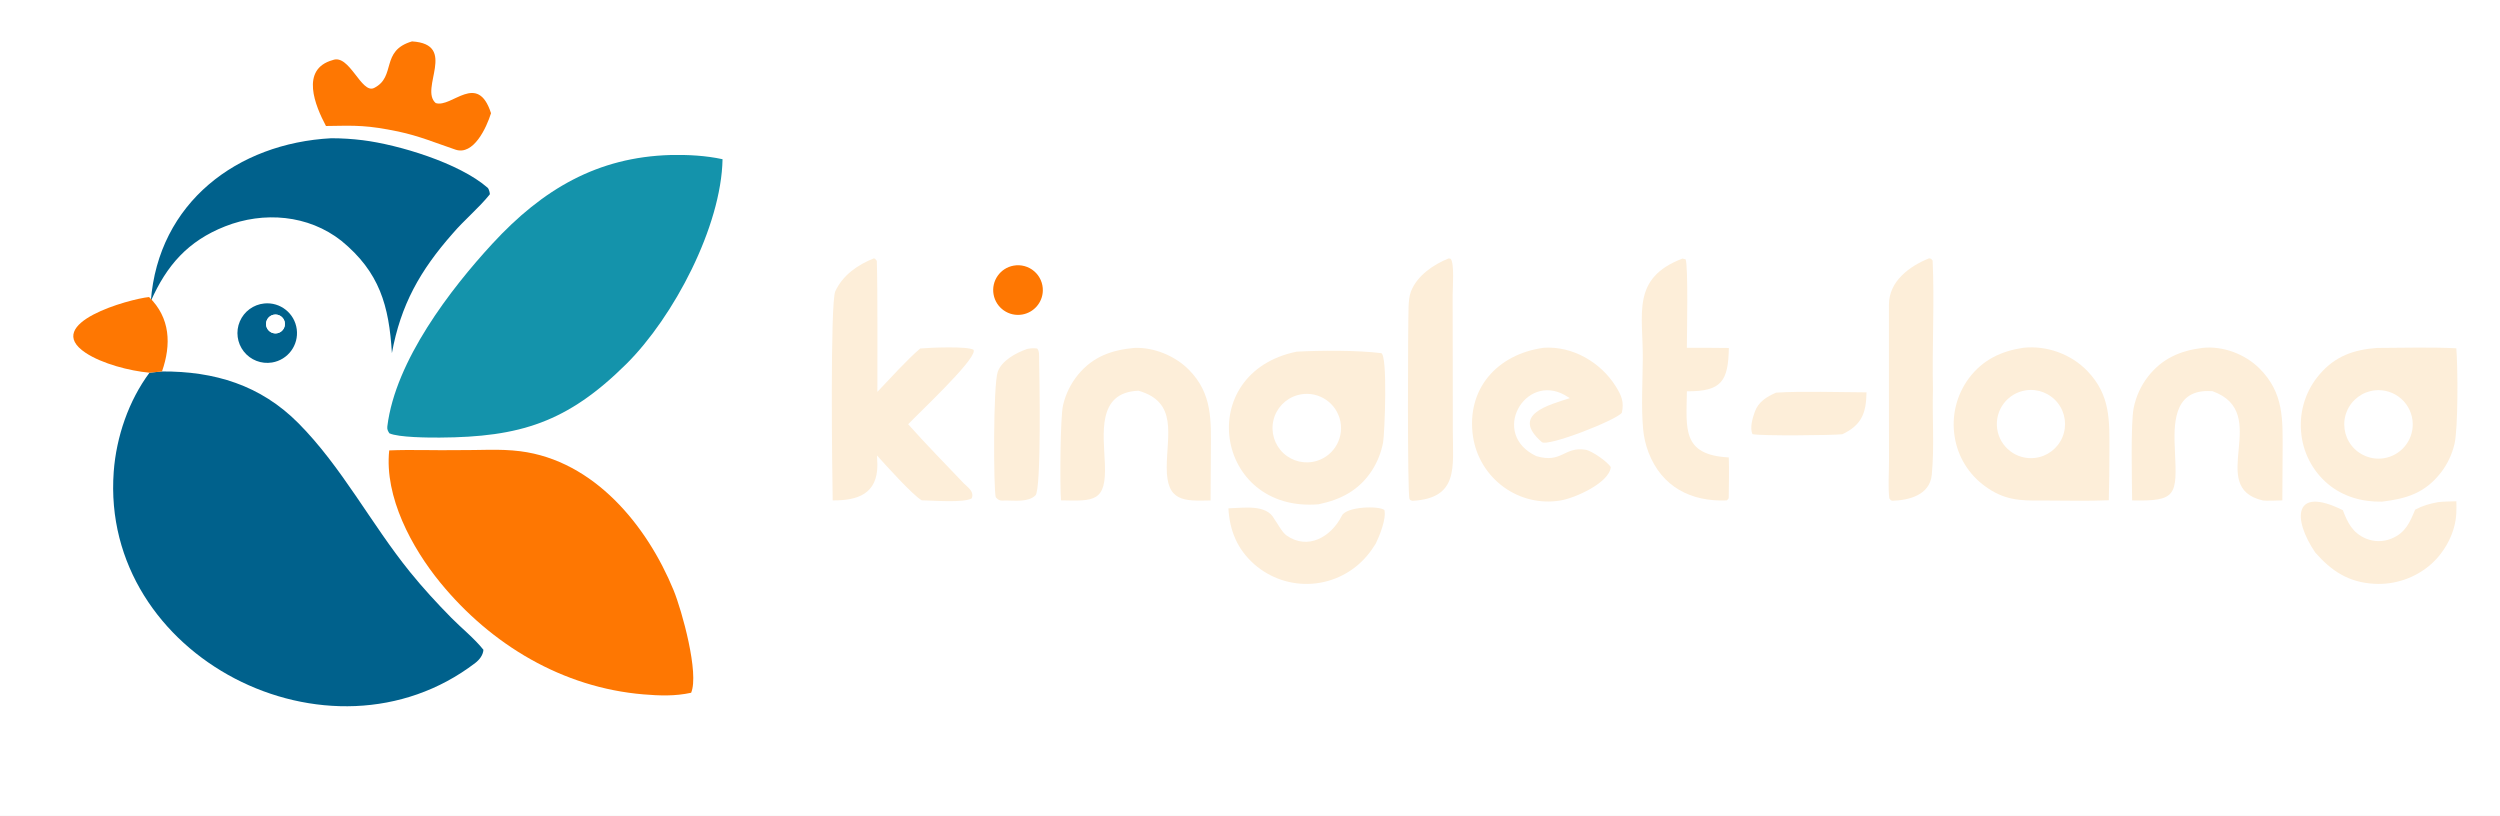
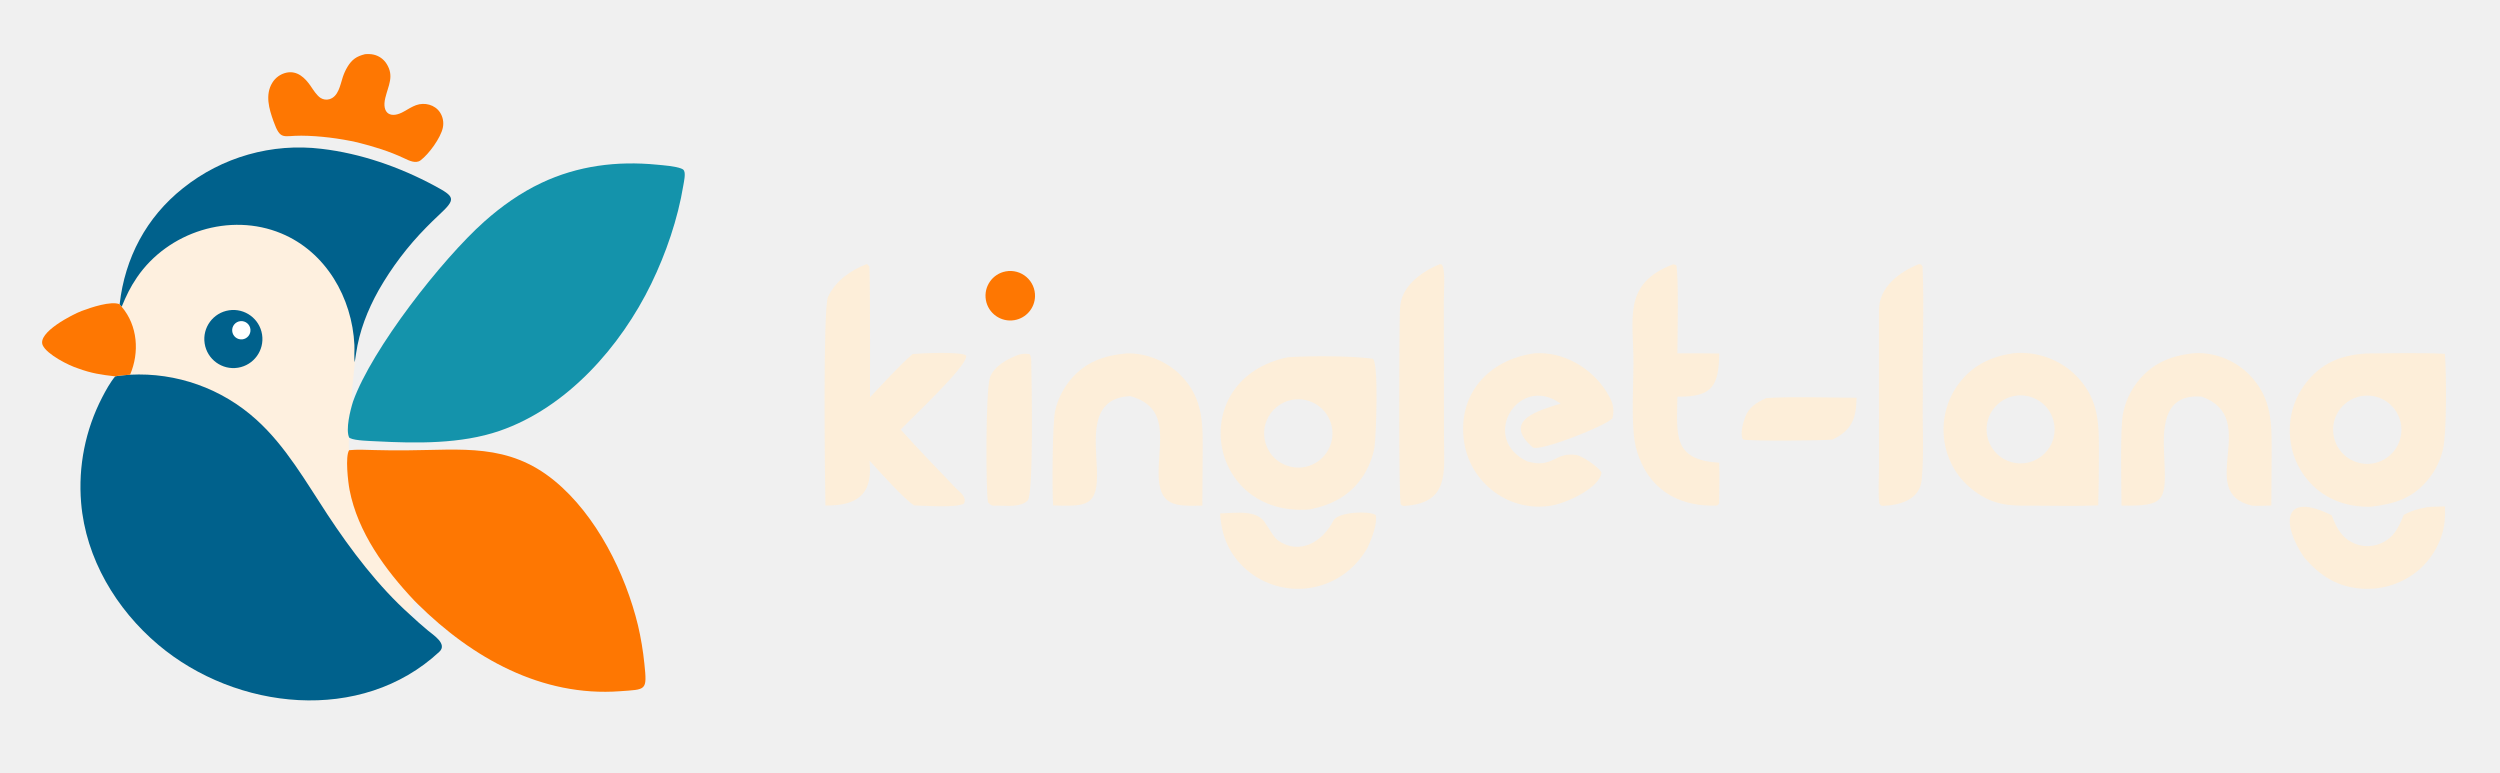
- <svg xmlns="http://www.w3.org/2000/svg" version="1.1" style="display: block;" viewBox="27 421 1943 634" width="1943" height="634" preserveAspectRatio="xMidYMid meet">
-   <rect x="27" y="421" width="1943" height="634" fill="#ffffff" />
-   <path transform="translate(0,0)" fill="rgb(0,97,140)" d="M 152.897 709.692 C 193.566 709.486 229.397 720.211 258.822 749.807 C 292.626 783.807 315.431 828.217 345.618 865.508 C 355.606 877.847 366.747 889.988 377.896 901.278 C 385.922 909.407 395.651 917.118 402.715 926.01 C 402.464 930.173 399.595 933.794 396.344 936.278 C 283.292 1022.7 104.745 931.571 115.386 787.602 C 117.385 760.563 126.991 732.399 143.184 710.669 L 152.897 709.692 z" />
-   <path transform="translate(0,0)" fill="rgb(20,147,171)" d="M 548.138 541.476 C 561.695 541.187 575.289 541.882 588.56 544.734 C 587.618 596.999 550.597 667.381 513.718 703.951 C 467.932 749.353 431.042 760.71 368.813 761.086 C 360.307 761.146 336.673 761.017 329.615 757.761 C 328.428 755.87 327.753 754.7 328.048 752.306 C 334.321 701.324 377.328 645.487 409.769 610.312 C 448.837 567.951 491.436 543.099 548.138 541.476 z" />
-   <path transform="translate(0,0)" fill="rgb(254,119,2)" d="M 329.498 771.053 C 346.561 770.327 365.664 771.134 382.99 770.832 C 399.057 771.022 415.349 769.652 431.334 771.695 C 488.688 779.027 529.77 829.233 550.492 879.669 C 557.035 895.595 570.524 944.442 564.148 959.413 C 551.555 962.154 539.742 961.731 527.074 960.671 C 464.3 955.416 408.766 922.169 369.205 873.828 C 347.121 846.843 325.654 807.184 329.498 771.053 z" />
-   <path transform="translate(0,0)" fill="rgb(0,97,140)" d="M 284.431 528.441 C 292.648 528.449 300.857 528.964 309.012 529.98 C 336.245 533.383 383.88 547.502 406.159 567.057 C 406.875 567.685 408.066 571.582 407.594 572.166 C 398.86 582.962 387.855 591.913 378.813 602.514 C 353.5 631.206 338.425 657.953 331.587 695.444 C 329.361 658.539 322.002 632.484 292.311 608.139 C 266.61 587.885 231.924 585.103 201.955 596.924 C 173.036 608.33 156.502 627.276 144.218 655.044 C 150.078 578.427 211.52 532.311 284.431 528.441 z" />
-   <path transform="translate(0,0)" fill="rgb(253,238,217)" fill-rule="evenodd" d="M 1874.5 691.418 C 1893.87 691.33 1917.02 690.706 1936.05 691.694 C 1937.23 705.785 1937.55 753.672 1934.63 766.011 C 1932.74 774.171 1929.1 781.823 1923.96 788.441 C 1911.51 804.331 1897.17 808.621 1878.24 810.88 C 1862.96 811.189 1848.07 807.045 1836.24 797.119 C 1824.1 786.883 1816.59 772.194 1815.4 756.36 C 1814.01 740.174 1819.23 724.114 1829.88 711.844 C 1842.07 697.679 1856.46 692.739 1874.5 691.418 z M 1872.65 724.385 C 1880.11 723.561 1887.58 725.928 1893.2 730.904 C 1898.83 735.879 1902.09 743 1902.19 750.509 C 1902.35 763.792 1892.7 775.165 1879.57 777.16 C 1870.04 778.608 1860.47 774.791 1854.55 767.18 C 1848.64 759.57 1847.3 749.356 1851.05 740.477 C 1854.81 731.599 1863.07 725.443 1872.65 724.385 z" />
-   <path transform="translate(0,0)" fill="rgb(253,238,217)" fill-rule="evenodd" d="M 1034.76 694.314 C 1053.31 693.286 1082.14 693.167 1100.39 695.46 C 1105.66 696.122 1103.16 758.508 1101.92 764.973 C 1100.46 772.656 1097.55 779.99 1093.34 786.579 C 1083.36 801.981 1069.21 809.326 1051.72 812.94 C 970.937 819.562 954.273 710.793 1034.76 694.314 z M 1035.27 728.147 C 1049.29 724.112 1063.95 732.115 1068.14 746.094 C 1072.33 760.073 1064.48 774.819 1050.55 779.159 C 1041.4 782.008 1031.43 779.723 1024.43 773.174 C 1017.44 766.625 1014.5 756.823 1016.74 747.507 C 1018.98 738.19 1026.06 730.797 1035.27 728.147 z" />
-   <path transform="translate(0,0)" fill="rgb(253,238,217)" fill-rule="evenodd" d="M 1599.58 691.276 C 1617.77 689.385 1636.58 696.133 1649.3 709.353 C 1667.47 728.237 1666.48 748.018 1666.43 772.315 C 1666.46 784.812 1666.3 797.308 1665.95 809.8 C 1650.21 810.539 1629.59 809.994 1613.5 809.997 C 1596.47 810.265 1584.34 809.51 1569.9 798.988 C 1557.15 789.83 1548.6 775.94 1546.16 760.428 C 1543.56 744.368 1547.57 727.94 1557.29 714.892 C 1568.02 700.62 1582.3 693.867 1599.58 691.276 z M 1601.49 724.364 C 1610.96 722.934 1620.46 726.718 1626.35 734.264 C 1632.24 741.81 1633.6 751.945 1629.92 760.78 C 1626.23 769.616 1618.07 775.778 1608.56 776.903 C 1594.19 778.603 1581.11 768.459 1579.18 754.114 C 1577.25 739.769 1587.18 726.526 1601.49 724.364 z" />
-   <path transform="translate(0,0)" fill="rgb(253,238,217)" d="M 706.174 621.803 L 707.104 622.088 C 707.558 622.643 708.011 623.198 708.464 623.753 C 709.192 645.483 708.85 708.12 708.898 725.546 C 718.336 715.668 732.131 700.362 742.18 691.852 C 748.997 691.19 779.566 689.875 783.759 692.944 C 783.769 693.277 783.797 693.61 783.788 693.943 C 783.543 702.271 741.175 741.942 732.821 750.704 C 746.264 765.882 761.984 781.833 776.044 796.647 C 779.7 800.186 784.293 803.174 782.213 808.326 C 776.178 811.962 751.949 809.981 743.363 809.844 C 736.295 805.791 714.99 782.12 708.6 774.973 C 708.776 777.353 708.876 779.737 708.901 782.124 C 709.011 804.931 693.507 810.086 674.166 809.901 C 673.757 789.736 672.107 656.148 676.211 647.34 C 682.051 634.806 693.656 626.726 706.174 621.803 z" />
-   <path transform="translate(0,0)" fill="rgb(253,238,217)" d="M 1226.7 691.3 C 1249.15 689.746 1271.17 702.611 1282.84 721.392 C 1287.21 728.416 1289.38 733.422 1287.48 741.822 C 1283.09 747.6 1229.8 768.478 1225.3 764.581 C 1200.58 743.161 1231.03 735.686 1247.05 730.439 C 1245.79 729.584 1244.49 728.789 1243.16 728.058 C 1212.06 710.656 1184.77 758.31 1221.01 775.499 C 1241.11 781.402 1242.5 767.843 1259.34 770.551 C 1264.05 771.309 1276.43 779.835 1278.9 784.072 C 1277.67 796.292 1251.01 808.232 1239.56 810.017 C 1224.12 812.537 1208.32 808.76 1195.68 799.532 C 1182.84 790.216 1174.26 776.154 1171.84 760.475 C 1166.33 723.315 1190.62 696.277 1226.7 691.3 z" />
-   <path transform="translate(0,0)" fill="rgb(253,238,217)" d="M 908.635 691.392 C 923.838 690.787 940.239 697.528 950.971 708.355 C 969.543 727.089 968.203 748.174 968.085 772.608 L 967.862 809.954 C 946.865 810.437 933.699 810.963 933.777 784.301 C 933.851 759.063 942.61 733.493 911.84 724.669 C 879.152 725.933 884.824 758.638 885.724 781.649 C 886.879 811.175 877.484 810.469 851.605 809.867 C 850.698 798.431 851.017 745.269 853.181 736.019 C 855.211 727.205 859.267 718.985 865.027 712.011 C 876.616 698.042 891.152 693 908.635 691.392 z" />
-   <path transform="translate(0,0)" fill="rgb(253,238,217)" d="M 1738.95 691.366 C 1754.7 689.7 1772 696.248 1783.18 707.483 C 1802.05 726.443 1801.12 746.78 1801.05 771.6 L 1800.83 809.91 C 1798.14 809.971 1787.71 810.405 1785.82 809.98 C 1740.84 799.861 1793.52 741.901 1746.53 725.018 C 1745.38 724.95 1744.22 724.912 1743.06 724.904 C 1715.76 724.791 1716.42 751.521 1717.35 771.402 C 1718.98 806.04 1718.79 810.686 1684.08 809.926 C 1683.98 795.307 1682.87 749.632 1685.31 738.006 C 1687.1 729.146 1690.91 720.817 1696.44 713.666 C 1707.45 699.526 1721.63 693.486 1738.95 691.366 z" />
-   <path transform="translate(0,0)" fill="rgb(253,238,217)" d="M 1334.68 621.941 L 1337.09 622.58 C 1339.17 628.252 1338.07 681.387 1338.03 691.302 C 1348.91 691.27 1359.79 691.321 1370.67 691.453 C 1370.17 717.012 1365.24 725.346 1338.05 725.106 C 1337.69 754.066 1333.88 774.574 1370.6 776.511 C 1371 786.197 1370.64 797.928 1370.57 807.77 C 1370.25 809.089 1370.22 808.674 1369.05 809.918 C 1341.31 811.1 1318.55 799.435 1308.23 772.627 C 1306.02 766.833 1304.61 760.764 1304.05 754.589 C 1302.46 737.606 1303.65 717.315 1303.78 700.011 C 1304.06 664.879 1294.6 637.136 1334.68 621.941 z" />
-   <path transform="translate(0,0)" fill="rgb(254,119,2)" d="M 347.213 453.179 C 382.98 455.37 352.731 490 365.646 501.113 C 378.169 505.092 398.181 476.514 408.621 508.983 C 405.097 520.294 395.03 542.049 381.015 537.305 C 365.302 531.987 353.166 526.778 336.416 523.192 C 312.791 518.336 304.206 518.442 280.34 518.923 C 272.025 503.327 260.106 474.779 285.566 467.698 C 298.598 462.606 307.848 494.336 317.764 489.364 C 335.18 480.629 322.389 460.447 347.213 453.179 z" />
-   <path transform="translate(0,0)" fill="rgb(253,238,217)" d="M 1152.95 621.828 L 1154.43 622.123 C 1157.51 625.449 1155.99 644.567 1156 650.425 L 1156.09 705.468 L 1156.14 756.311 C 1156.16 783.856 1160.89 808.279 1124.78 810.239 C 1123.75 809.88 1123.03 809.935 1122.49 808.874 C 1120.72 805.371 1121.24 672.11 1121.74 659.499 C 1121.9 655.58 1122.18 651.117 1123.63 647.438 C 1128.47 635.101 1141.14 626.544 1152.95 621.828 z" />
-   <path transform="translate(0,0)" fill="rgb(253,238,217)" d="M 1526.32 621.748 C 1528.47 622.278 1527.51 621.808 1529.04 623.517 C 1530.54 655.333 1528.55 691.443 1529.3 723.785 C 1528.64 745.619 1530.49 768.287 1528.38 789.998 C 1526.83 805.897 1510.46 809.787 1497.83 810.182 C 1496.12 809.732 1496.89 809.967 1495.39 808.414 C 1494.31 799.551 1495.13 788.76 1495.13 779.694 C 1495.16 739.03 1494.96 698.348 1495.08 657.686 C 1495.13 639.553 1511 627.889 1526.32 621.748 z" />
-   <path transform="translate(0,0)" fill="rgb(253,238,217)" d="M 1921.84 811.269 C 1925.83 810.741 1931.88 810.726 1936.09 810.599 C 1936.18 813.644 1936.17 816.691 1936.05 819.735 C 1935.4 834.648 1927.51 849.57 1916.47 859.455 C 1904.26 870.194 1888.3 875.68 1872.07 874.719 C 1852.24 873.548 1839.06 864.81 1826.42 850.431 C 1808.57 824.118 1809.44 798.384 1847.88 817.531 C 1851.51 827.148 1855.41 835.116 1865.64 839.498 C 1872.04 842.221 1879.27 842.252 1885.69 839.584 C 1896.59 835.089 1899.94 826.958 1904.05 817.126 C 1910.4 813.75 1914.87 812.645 1921.84 811.269 z" />
-   <path transform="translate(0,0)" fill="rgb(253,238,217)" d="M 981.72 816.078 C 993.493 815.798 1011.22 812.654 1017.32 824.262 C 1019.8 827.659 1023.46 834.764 1026.87 837.136 C 1043.53 848.886 1061.69 838.194 1069.9 821.797 C 1073.55 814.504 1099.02 813.998 1102.95 817.394 C 1104.6 824.08 1099.19 837.43 1096.22 843.536 C 1093.98 847.063 1092.11 849.812 1089.39 853.019 C 1078.67 865.691 1063.29 873.499 1046.74 874.673 C 1030.37 875.835 1014.21 870.402 1001.87 859.585 C 988.689 847.942 982.662 833.415 981.72 816.078 z" />
-   <path transform="translate(0,0)" fill="rgb(253,238,217)" d="M 825.314 692.192 C 828.988 691.593 829.401 691.513 833.062 691.857 C 834.901 693.828 834.527 697.242 834.587 699.918 C 834.86 711.887 836.502 801.369 831.756 806.006 C 826.262 811.374 815.87 810.037 808.75 809.985 C 804.781 810.102 803.547 810.474 800.896 807.422 C 799.132 800.963 798.823 720.212 802.448 709.976 C 805.529 701.276 816.294 695.381 825.314 692.192 z" />
-   <path transform="translate(0,0)" fill="rgb(254,119,2)" d="M 143.184 710.669 C 127.691 709.258 106.303 703.679 93.576 695.232 C 59.005 672.287 127.643 653.379 142.839 651.86 C 159.414 668.061 160.218 688.764 152.897 709.692 L 143.184 710.669 z" />
-   <path transform="translate(0,0)" fill="rgb(253,238,217)" d="M 1407.29 726.176 C 1427.34 724.873 1456.91 725.848 1477.65 725.934 C 1477.39 741.906 1474.03 751.329 1458.83 758.508 C 1451.23 759.335 1395.48 759.909 1389.05 758.423 C 1386.77 753.697 1389.09 745.92 1390.81 741.114 C 1393.62 733.233 1400.07 729.385 1407.29 726.176 z" />
-   <path transform="translate(0,0)" fill="rgb(0,97,140)" fill-rule="evenodd" d="M 232.391 656.855 C 244.823 655.617 255.994 664.468 257.632 676.854 C 259.271 689.239 250.785 700.69 238.459 702.728 C 230.124 704.106 221.7 700.833 216.48 694.19 C 211.261 687.546 210.076 678.587 213.388 670.814 C 216.7 663.042 223.984 657.692 232.391 656.855 z M 239.725 665.597 C 243.497 664.873 247.189 667.184 248.186 670.894 C 249.183 674.603 247.148 678.454 243.52 679.718 C 240.927 680.623 238.045 680.002 236.055 678.109 C 234.064 676.216 233.299 673.369 234.072 670.733 C 234.845 668.097 237.027 666.115 239.725 665.597 z" />
-   <path transform="translate(0,0)" fill="rgb(255,255,255)" d="M 239.725 665.597 C 243.497 664.873 247.189 667.184 248.186 670.894 C 249.183 674.603 247.148 678.454 243.52 679.718 C 240.927 680.623 238.045 680.002 236.055 678.109 C 234.064 676.216 233.299 673.369 234.072 670.733 C 234.845 668.097 237.027 666.115 239.725 665.597 z" />
-   <path transform="translate(0,0)" fill="rgb(254,119,2)" d="M 814.796 627.447 C 820.514 626.422 826.39 628.028 830.792 631.819 C 835.194 635.61 837.653 641.183 837.487 646.99 C 837.226 656.145 830.565 663.855 821.545 665.442 C 811.061 667.287 801.064 660.294 799.203 649.813 C 797.341 639.333 804.319 629.325 814.796 627.447 z" />
+ <svg xmlns="http://www.w3.org/2000/svg" version="1.1" style="display: block;" viewBox="44 448 1948 602" width="1948" height="602" preserveAspectRatio="xMidYMid meet">
+   <g transform="translate(40,453)">
+     <path fill="rgb(254,240,223)" d="M97.222 232.075C101.313 195.994 117.994 164.352 146.567 141.65C176.966 117.329 215.875 106.269 254.523 110.961C285.065 114.521 315.442 125.148 342.463 139.668C358.611 148.346 359.499 149.98 346.204 162.369C342.782 165.552 339.44 168.814 336.17 172.154C321.697 186.833 309.199 203.335 298.986 221.242C290.379 236.663 284.004 252.946 281.446 270.465C281.115 272.72 280.805 274.971 280.418 277.218C280.644 278.376 280.09 280.88 279.973 282.396C279.363 290.2 278.019 298.547 278.203 306.349C278.221 307.154 278.602 307.357 279.094 307.861C276.952 314.54 273.161 329.757 276.088 335.983C275.61 337.298 275.725 344.64 276.053 345.782C272.889 350.508 275.183 370.553 276.372 376.702C282.768 409.758 304.125 438.911 326.818 462.97C325.046 464.915 325.992 470.151 323.435 473.918C327.932 478.14 332.552 482.23 337.292 486.179C341.616 489.818 352.89 496.77 346.316 502.884C285.566 559.401 187.989 548.575 127.38 497.455C94.535 469.752 70.808 430.122 67.212 386.783C64.843 358.412 70.525 329.947 83.606 304.658C86.29 299.441 89.975 292.74 93.765 288.261C83.099 287.027 75.335 285.948 64.853 282.064C57.477 279.789 40.558 271.147 37.31 264.059C32.754 254.116 60.56 239.975 67.646 237.3C74.992 234.528 90.62 229.304 97.222 232.075Z" />
+     <path fill="rgb(0,97,140)" d="M105.354 286.978C141.539 285.089 176.981 297.721 203.816 322.067C226.663 342.677 242.451 370.585 259.217 396.024C277.313 423.478 298.828 451.949 323.435 473.918C327.932 478.14 332.552 482.23 337.292 486.179C341.616 489.818 352.89 496.77 346.316 502.884C285.566 559.401 187.989 548.576 127.38 497.456C94.535 469.752 70.808 430.123 67.212 386.784C64.843 358.413 70.525 329.948 83.606 304.659C86.291 299.441 89.975 292.741 93.765 288.261C95.593 287.696 103.121 287.162 105.354 286.978Z" />
+     <path fill="rgb(0,97,140)" d="M97.222 232.075C101.313 195.994 117.995 164.352 146.567 141.65C176.966 117.329 215.875 106.269 254.523 110.961C285.065 114.521 315.443 125.148 342.463 139.668C358.612 148.346 359.499 149.98 346.204 162.369C342.782 165.552 339.44 168.814 336.17 172.154C321.697 186.833 309.199 203.335 298.987 221.242C290.379 236.663 284.004 252.946 281.446 270.465C281.115 272.72 280.805 274.971 280.418 277.218C279.768 273.771 280.348 267.662 280.154 263.794C278.382 227.059 258.04 191.359 223.203 176.884C183.23 160.274 135.024 175.604 110.757 211.096C105.484 218.808 102.336 225.474 98.808 234.033C97.964 233.351 97.797 232.975 97.222 232.075Z" />
+     <path fill="rgb(254,119,2)" d="M93.765 288.262C83.099 287.028 75.335 285.948 64.853 282.065C57.477 279.789 40.558 271.148 37.31 264.06C32.754 254.117 60.56 239.976 67.646 237.301C74.992 234.528 90.62 229.305 97.222 232.076C97.797 232.976 97.964 233.351 98.808 234.033C111.349 248.702 112.782 269.672 105.354 286.978C103.121 287.162 95.593 287.696 93.765 288.262Z" />
+     <path fill="rgb(0,97,140)" d="M182.478 236.783C194.794 234.934 206.291 243.38 208.21 255.685C210.128 267.991 201.747 279.535 189.452 281.523C177.06 283.526 165.403 275.063 163.47 262.66C161.536 250.256 170.064 238.647 182.478 236.783Z" />
+     <path fill="rgb(255,255,255)" d="M191.444 245.227C195.356 244.897 198.799 247.791 199.148 251.702C199.497 255.612 196.62 259.069 192.712 259.437C188.775 259.808 185.288 256.907 184.937 252.969C184.586 249.031 187.505 245.558 191.444 245.227Z" />
+     <path fill="rgb(20,147,171)" d="M279.094 307.862C293.719 266.85 348.53 196.844 381.404 167.607C394.831 155.667 409.559 145.229 425.839 137.534C454.234 124.113 484.702 120.291 515.772 123.305C521.168 123.828 529.755 124.423 534.736 126.281C535.699 126.64 536.567 127.09 537.032 128.057C538.298 130.698 536.927 136.528 536.452 139.434C532.184 165.495 522.949 192.426 511.439 216.107C487.676 264.999 445.814 312.678 393.22 330.749C363.235 341.052 328.462 340.502 297.114 338.858C292.55 338.621 280.843 338.381 276.967 336.482C276.662 336.333 276.375 336.163 276.088 335.984C273.161 329.759 276.952 314.542 279.094 307.862Z" />
+     <path fill="rgb(254,119,2)" d="M276.053 345.783C282.234 345.115 289.667 345.543 295.992 345.689C304.195 345.906 312.404 345.982 320.61 345.912C363.653 345.657 399.946 340.014 435.993 369.563C468.73 396.396 491.364 441.924 501.132 482.33C503.423 492.174 505.084 502.155 506.104 512.21C508.345 533.491 507.539 532.088 487.239 533.596C426.062 538.149 371.854 507.537 329.534 465.695C328.623 464.796 327.718 463.884 326.818 462.97C304.125 438.912 282.768 409.758 276.372 376.703C275.183 370.553 272.889 350.508 276.053 345.783Z" />
+     <path fill="rgb(254,119,2)" d="M288.378 37.242C290.552 37.016 292.957 37.069 295.095 37.548C299.384 38.512 303.093 41.182 305.37 44.942C311.218 54.482 306.589 61.506 304.224 71.296C301.274 83.505 308.49 87.947 319.122 81.675C321.72 80.142 325.254 78.022 328.151 76.963C334.79 74.534 342.846 76.528 346.845 82.583C349.16 86.139 349.948 90.477 349.031 94.62C347.332 102.491 338.215 115.097 331.602 120.008C327.873 122.691 322.772 120.145 319.16 118.431C307.28 112.794 295.154 109.155 282.442 105.935C268.468 102.805 253.015 100.839 238.762 100.722C224.479 100.606 222.594 104.766 217.107 89.468C213.688 79.936 210.405 68.852 216.188 59.474C218.616 55.491 222.556 52.662 227.107 51.636C235.651 49.777 241.76 55.689 246.134 62.137C248.097 65.03 250.976 69.654 253.997 71.435C255.979 72.615 258.356 72.939 260.581 72.33C267.748 70.32 269.069 61.219 271.121 55.029C272.036 52.266 273.246 49.611 274.731 47.108C278.264 41.279 281.927 38.842 288.378 37.242Z" />
+     <path fill-rule="evenodd" clip-rule="evenodd" fill="rgb(253,238,217)" d="M1847.5 270.418C1866.87 270.33 1890.02 269.706 1909.05 270.694C1910.23 284.785 1910.55 332.672 1907.63 345.011C1905.74 353.171 1902.1 360.823 1896.96 367.441C1884.51 383.331 1870.17 387.621 1851.24 389.88C1835.96 390.189 1821.07 386.045 1809.24 376.119C1797.1 365.883 1789.59 351.194 1788.4 335.36C1787.01 319.174 1792.23 303.114 1802.88 290.844C1815.07 276.679 1829.46 271.739 1847.5 270.418ZM1845.65 303.385C1853.11 302.561 1860.58 304.928 1866.2 309.904C1871.83 314.879 1875.09 322 1875.19 329.509C1875.35 342.792 1865.7 354.165 1852.57 356.16C1843.04 357.608 1833.47 353.791 1827.55 346.18C1821.64 338.57 1820.3 328.356 1824.05 319.477C1827.81 310.599 1836.07 304.443 1845.65 303.385Z" />
+     <path fill-rule="evenodd" clip-rule="evenodd" fill="rgb(253,238,217)" d="M1007.76 273.314C1026.31 272.286 1055.14 272.167 1073.39 274.46C1078.66 275.122 1076.16 337.508 1074.92 343.973C1073.46 351.656 1070.55 358.99 1066.34 365.579C1056.36 380.981 1042.21 388.326 1024.72 391.94C943.937 398.562 927.273 289.793 1007.76 273.314ZM1008.27 307.147C1022.29 303.112 1036.95 311.115 1041.14 325.094C1045.33 339.073 1037.48 353.819 1023.55 358.159C1014.4 361.008 1004.43 358.723 997.43 352.174C990.44 345.625 987.5 335.823 989.74 326.507C991.98 317.19 999.06 309.797 1008.27 307.147Z" />
+     <path fill-rule="evenodd" clip-rule="evenodd" fill="rgb(253,238,217)" d="M1572.58 270.276C1590.77 268.385 1609.58 275.133 1622.3 288.353C1640.47 307.237 1639.48 327.018 1639.43 351.315C1639.46 363.812 1639.3 376.308 1638.95 388.8C1623.21 389.539 1602.59 388.994 1586.5 388.997C1569.47 389.265 1557.34 388.51 1542.9 377.988C1530.15 368.83 1521.6 354.94 1519.16 339.428C1516.56 323.368 1520.57 306.94 1530.29 293.892C1541.02 279.62 1555.3 272.867 1572.58 270.276ZM1574.49 303.364C1583.96 301.934 1593.46 305.718 1599.35 313.264C1605.24 320.81 1606.6 330.945 1602.92 339.78C1599.23 348.616 1591.07 354.778 1581.56 355.903C1567.19 357.603 1554.11 347.459 1552.18 333.114C1550.25 318.769 1560.18 305.526 1574.49 303.364Z" />
+     <path fill="rgb(253,238,217)" d="M679.174 200.803L680.104 201.088C680.558 201.643 681.011 202.198 681.464 202.753C682.192 224.483 681.85 287.12 681.898 304.546C691.336 294.668 705.131 279.362 715.18 270.852C721.997 270.19 752.566 268.875 756.759 271.944C756.769 272.277 756.797 272.61 756.788 272.943C756.543 281.271 714.175 320.942 705.821 329.704C719.264 344.882 734.984 360.833 749.044 375.647C752.7 379.186 757.293 382.174 755.213 387.326C749.178 390.962 724.949 388.981 716.363 388.844C709.295 384.791 687.99 361.12 681.6 353.973C681.776 356.353 681.876 358.737 681.901 361.124C682.011 383.931 666.507 389.086 647.166 388.901C646.757 368.736 645.107 235.148 649.211 226.34C655.051 213.806 666.656 205.726 679.174 200.803Z" />
+     <path fill="rgb(253,238,217)" d="M1199.7 270.301C1222.15 268.747 1244.17 281.612 1255.84 300.393C1260.21 307.417 1262.38 312.423 1260.48 320.823C1256.09 326.601 1202.8 347.479 1198.3 343.582C1173.58 322.162 1204.03 314.687 1220.05 309.44C1218.79 308.585 1217.49 307.79 1216.16 307.059C1185.06 289.657 1157.77 337.311 1194.01 354.5C1214.11 360.403 1215.5 346.844 1232.34 349.552C1237.05 350.31 1249.43 358.836 1251.9 363.073C1250.67 375.293 1224.01 387.233 1212.56 389.018C1197.12 391.538 1181.32 387.761 1168.68 378.533C1155.84 369.217 1147.26 355.155 1144.84 339.476C1139.33 302.316 1163.62 275.278 1199.7 270.301Z" />
+     <path fill="rgb(253,238,217)" d="M881.635 270.391C896.838 269.786 913.239 276.527 923.971 287.354C942.543 306.088 941.203 327.173 941.085 351.607L940.862 388.953C919.865 389.436 906.699 389.962 906.777 363.3C906.851 338.062 915.61 312.492 884.84 303.668C852.152 304.932 857.824 337.637 858.724 360.648C859.879 390.174 850.484 389.468 824.605 388.866C823.698 377.43 824.017 324.268 826.181 315.018C828.211 306.204 832.267 297.984 838.027 291.01C849.616 277.041 864.152 271.999 881.635 270.391Z" />
+     <path fill="rgb(253,238,217)" d="M1711.95 270.367C1727.7 268.701 1745 275.249 1756.18 286.484C1775.05 305.444 1774.12 325.781 1774.05 350.601L1773.83 388.911C1771.14 388.972 1760.71 389.406 1758.82 388.981C1713.84 378.862 1766.52 320.902 1719.53 304.019C1718.38 303.951 1717.22 303.913 1716.06 303.905C1688.76 303.792 1689.42 330.522 1690.35 350.403C1691.98 385.041 1691.79 389.687 1657.08 388.927C1656.98 374.308 1655.87 328.633 1658.31 317.007C1660.1 308.147 1663.91 299.818 1669.44 292.667C1680.45 278.527 1694.63 272.487 1711.95 270.367Z" />
+     <path fill="rgb(253,238,217)" d="M1307.68 200.941L1310.09 201.58C1312.17 207.252 1311.07 260.387 1311.03 270.302C1321.91 270.27 1332.79 270.321 1343.67 270.453C1343.17 296.012 1338.24 304.346 1311.05 304.106C1310.69 333.066 1306.88 353.574 1343.6 355.511C1344 365.197 1343.64 376.928 1343.57 386.77C1343.25 388.089 1343.22 387.674 1342.05 388.918C1314.31 390.1 1291.55 378.435 1281.23 351.627C1279.02 345.833 1277.61 339.764 1277.05 333.589C1275.46 316.606 1276.65 296.315 1276.78 279.011C1277.06 243.879 1267.6 216.136 1307.68 200.941Z" />
+     <path fill="rgb(253,238,217)" d="M1125.95 200.828L1127.43 201.123C1130.51 204.449 1128.99 223.567 1129 229.425L1129.09 284.468L1129.14 335.311C1129.16 362.856 1133.89 387.279 1097.78 389.239C1096.75 388.88 1096.03 388.935 1095.49 387.874C1093.72 384.371 1094.24 251.11 1094.74 238.499C1094.9 234.58 1095.18 230.117 1096.63 226.438C1101.47 214.101 1114.14 205.544 1125.95 200.828Z" />
+     <path fill="rgb(253,238,217)" d="M1499.32 200.748C1501.47 201.278 1500.51 200.808 1502.04 202.517C1503.54 234.333 1501.55 270.443 1502.3 302.785C1501.64 324.619 1503.49 347.287 1501.38 368.998C1499.83 384.897 1483.46 388.787 1470.83 389.182C1469.12 388.732 1469.89 388.967 1468.39 387.414C1467.31 378.551 1468.13 367.76 1468.13 358.694C1468.16 318.03 1467.96 277.348 1468.08 236.686C1468.13 218.553 1484 206.889 1499.32 200.748Z" />
+     <path fill="rgb(253,238,217)" d="M1894.84 390.27C1898.83 389.742 1904.88 389.727 1909.09 389.6C1909.18 392.645 1909.17 395.692 1909.05 398.736C1908.4 413.649 1900.51 428.571 1889.47 438.456C1877.26 449.195 1861.3 454.681 1845.07 453.72C1825.24 452.549 1812.06 443.811 1799.42 429.432C1781.57 403.119 1782.44 377.385 1820.88 396.532C1824.51 406.149 1828.41 414.117 1838.64 418.499C1845.04 421.222 1852.27 421.253 1858.69 418.585C1869.59 414.09 1872.94 405.959 1877.05 396.127C1883.4 392.751 1887.87 391.646 1894.84 390.27Z" />
+     <path fill="rgb(253,238,217)" d="M954.72 395.078C966.493 394.798 984.22 391.654 990.32 403.262C992.8 406.659 996.46 413.764 999.87 416.136C1016.53 427.886 1034.69 417.194 1042.9 400.797C1046.55 393.504 1072.02 392.998 1075.95 396.394C1077.6 403.08 1072.19 416.43 1069.22 422.536C1066.98 426.063 1065.11 428.812 1062.39 432.019C1051.67 444.691 1036.29 452.499 1019.74 453.673C1003.37 454.835 987.21 449.402 974.87 438.585C961.689 426.942 955.662 412.415 954.72 395.078Z" />
+     <path fill="rgb(253,238,217)" d="M798.314 271.193C801.988 270.594 802.401 270.514 806.062 270.858C807.901 272.829 807.527 276.243 807.587 278.919C807.86 290.888 809.502 380.37 804.756 385.007C799.262 390.375 788.87 389.038 781.75 388.986C777.781 389.103 776.547 389.475 773.896 386.423C772.132 379.964 771.823 299.213 775.448 288.977C778.529 280.277 789.294 274.382 798.314 271.193Z" />
+     <path fill="rgb(253,238,217)" d="M1380.29 305.177C1400.34 303.874 1429.91 304.849 1450.65 304.935C1450.39 320.907 1447.03 330.33 1431.83 337.509C1424.23 338.336 1368.48 338.91 1362.05 337.424C1359.77 332.698 1362.09 324.921 1363.81 320.115C1366.62 312.234 1373.07 308.386 1380.29 305.177Z" />
+     <path fill="rgb(254,119,2)" d="M787.796 206.447C793.514 205.422 799.39 207.028 803.792 210.819C808.194 214.61 810.653 220.183 810.487 225.99C810.226 235.145 803.565 242.855 794.545 244.442C784.061 246.287 774.064 239.294 772.203 228.813C770.341 218.333 777.319 208.325 787.796 206.447Z" />
+   </g>
</svg>
